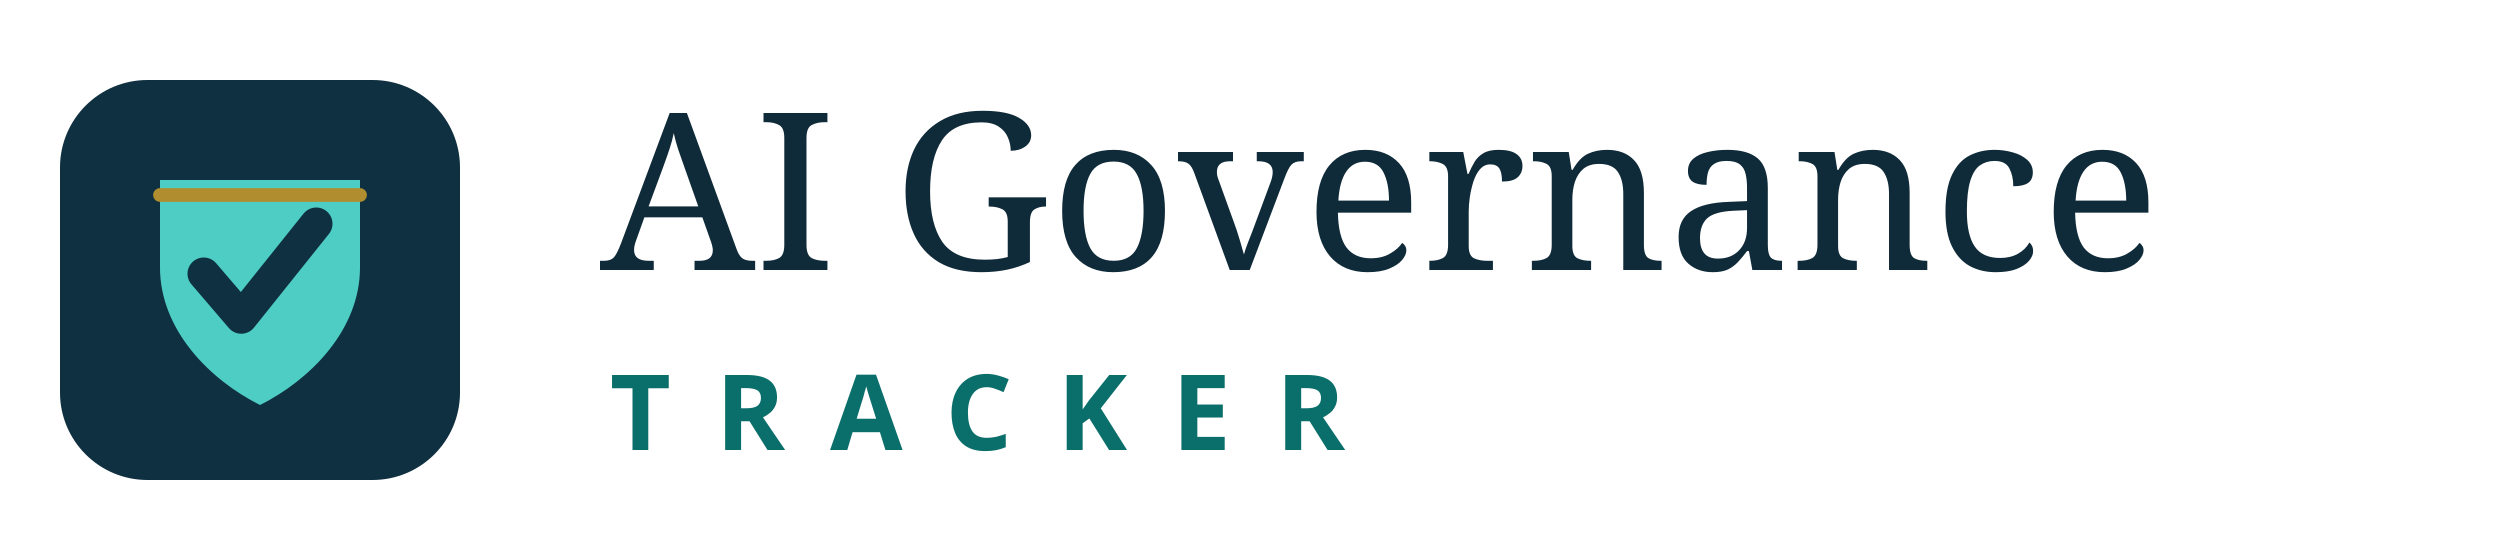
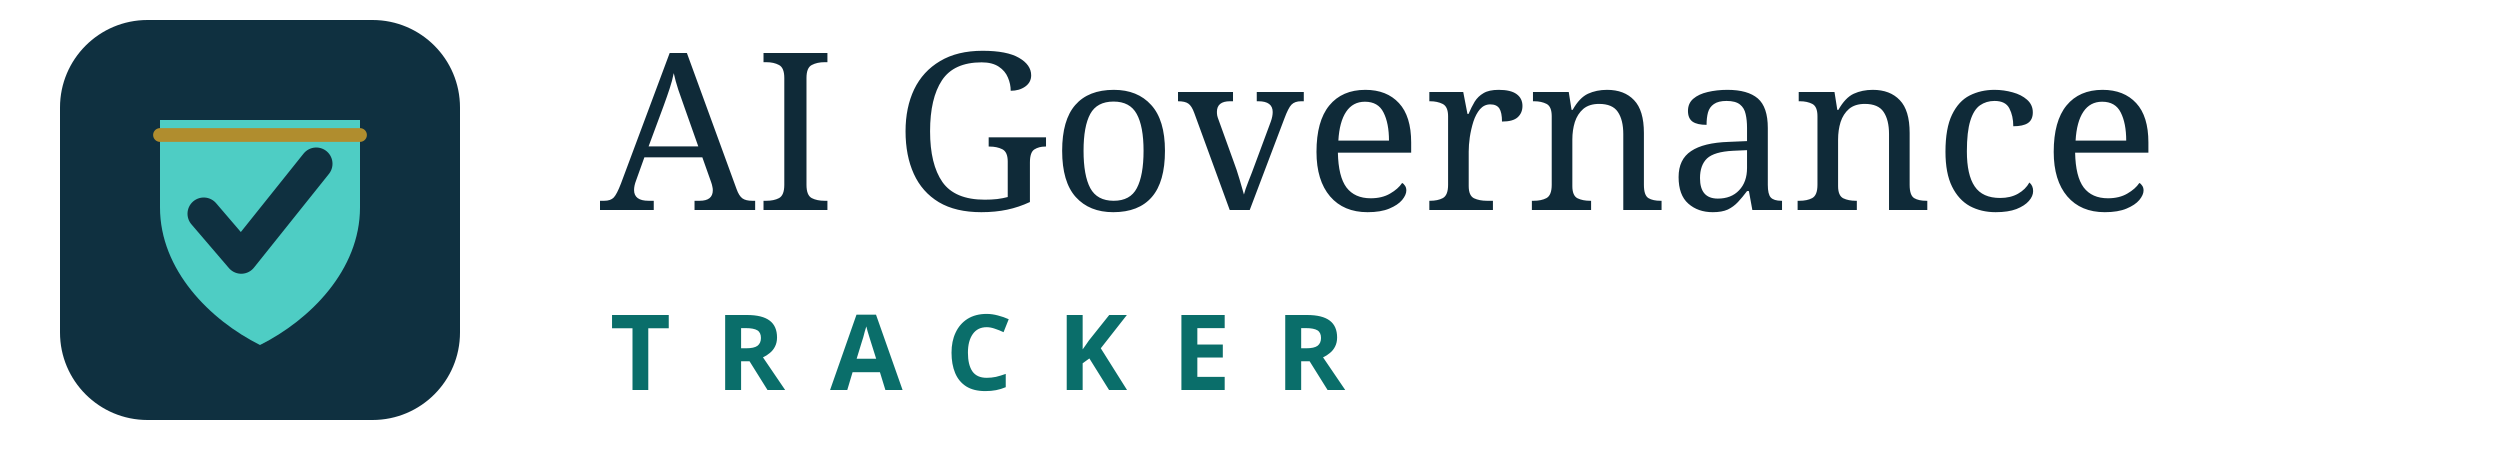
- <svg xmlns="http://www.w3.org/2000/svg" viewBox="0 0 250 56" fill="none">
+ <svg xmlns="http://www.w3.org/2000/svg" viewBox="0 6 250 46" fill="none">
  <g transform="translate(6 8) scale(1.25)">
    <rect width="32" height="32" rx="7" fill="#0f3040" />
    <path d="M8 8 H24 V15 C24 20 20 24 16 26 C12 24 8 20 8 15 Z" fill="#4ecdc4" />
    <path d="M11.5 15.5 L14.5 19 L20.5 11.5" fill="none" stroke="#0f3040" stroke-width="2.6" stroke-linecap="round" stroke-linejoin="round" />
    <path d="M8 9.2 H24" stroke="#b08d2e" stroke-width="1.1" stroke-linecap="round" />
  </g>
  <text x="60" y="27" font-family="'DM Serif Display', Georgia, serif" font-size="22" fill="#0f2a38">AI Governance</text>
  <text x="61" y="45" font-family="'DM Sans', system-ui, sans-serif" font-size="10.5" letter-spacing="4.5" font-weight="600" fill="#0a6e6a">TRACKER</text>
</svg>
